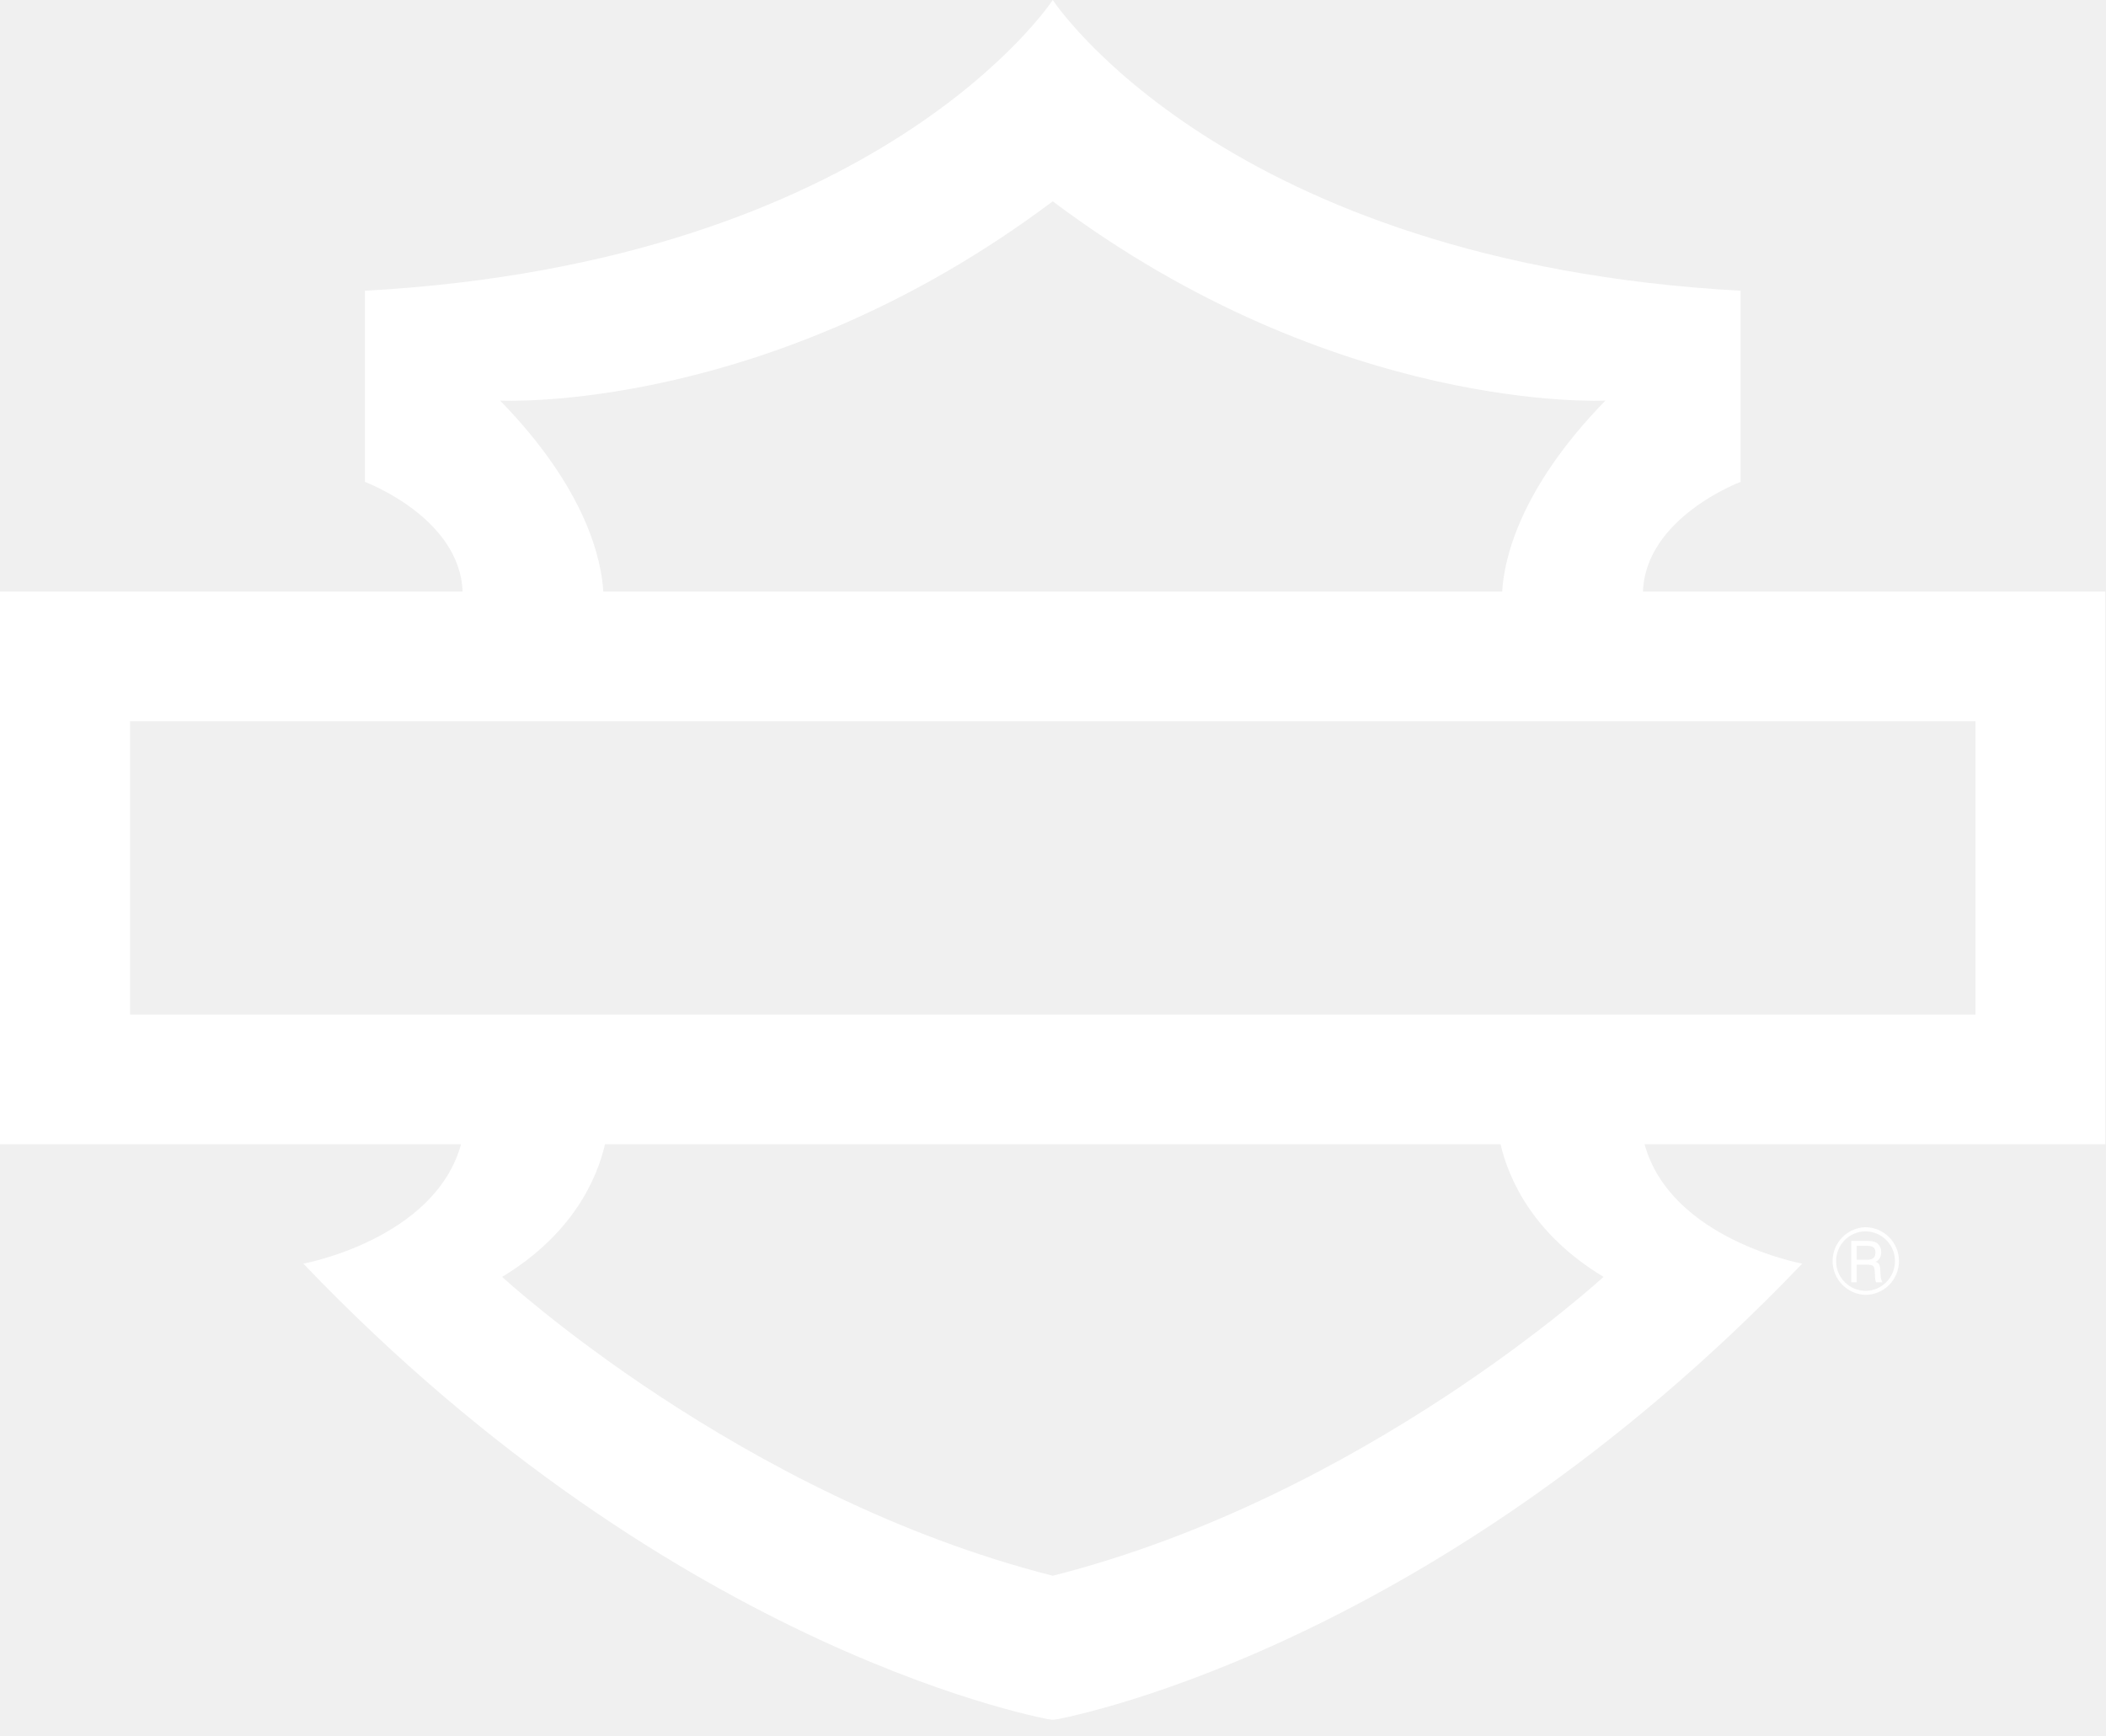
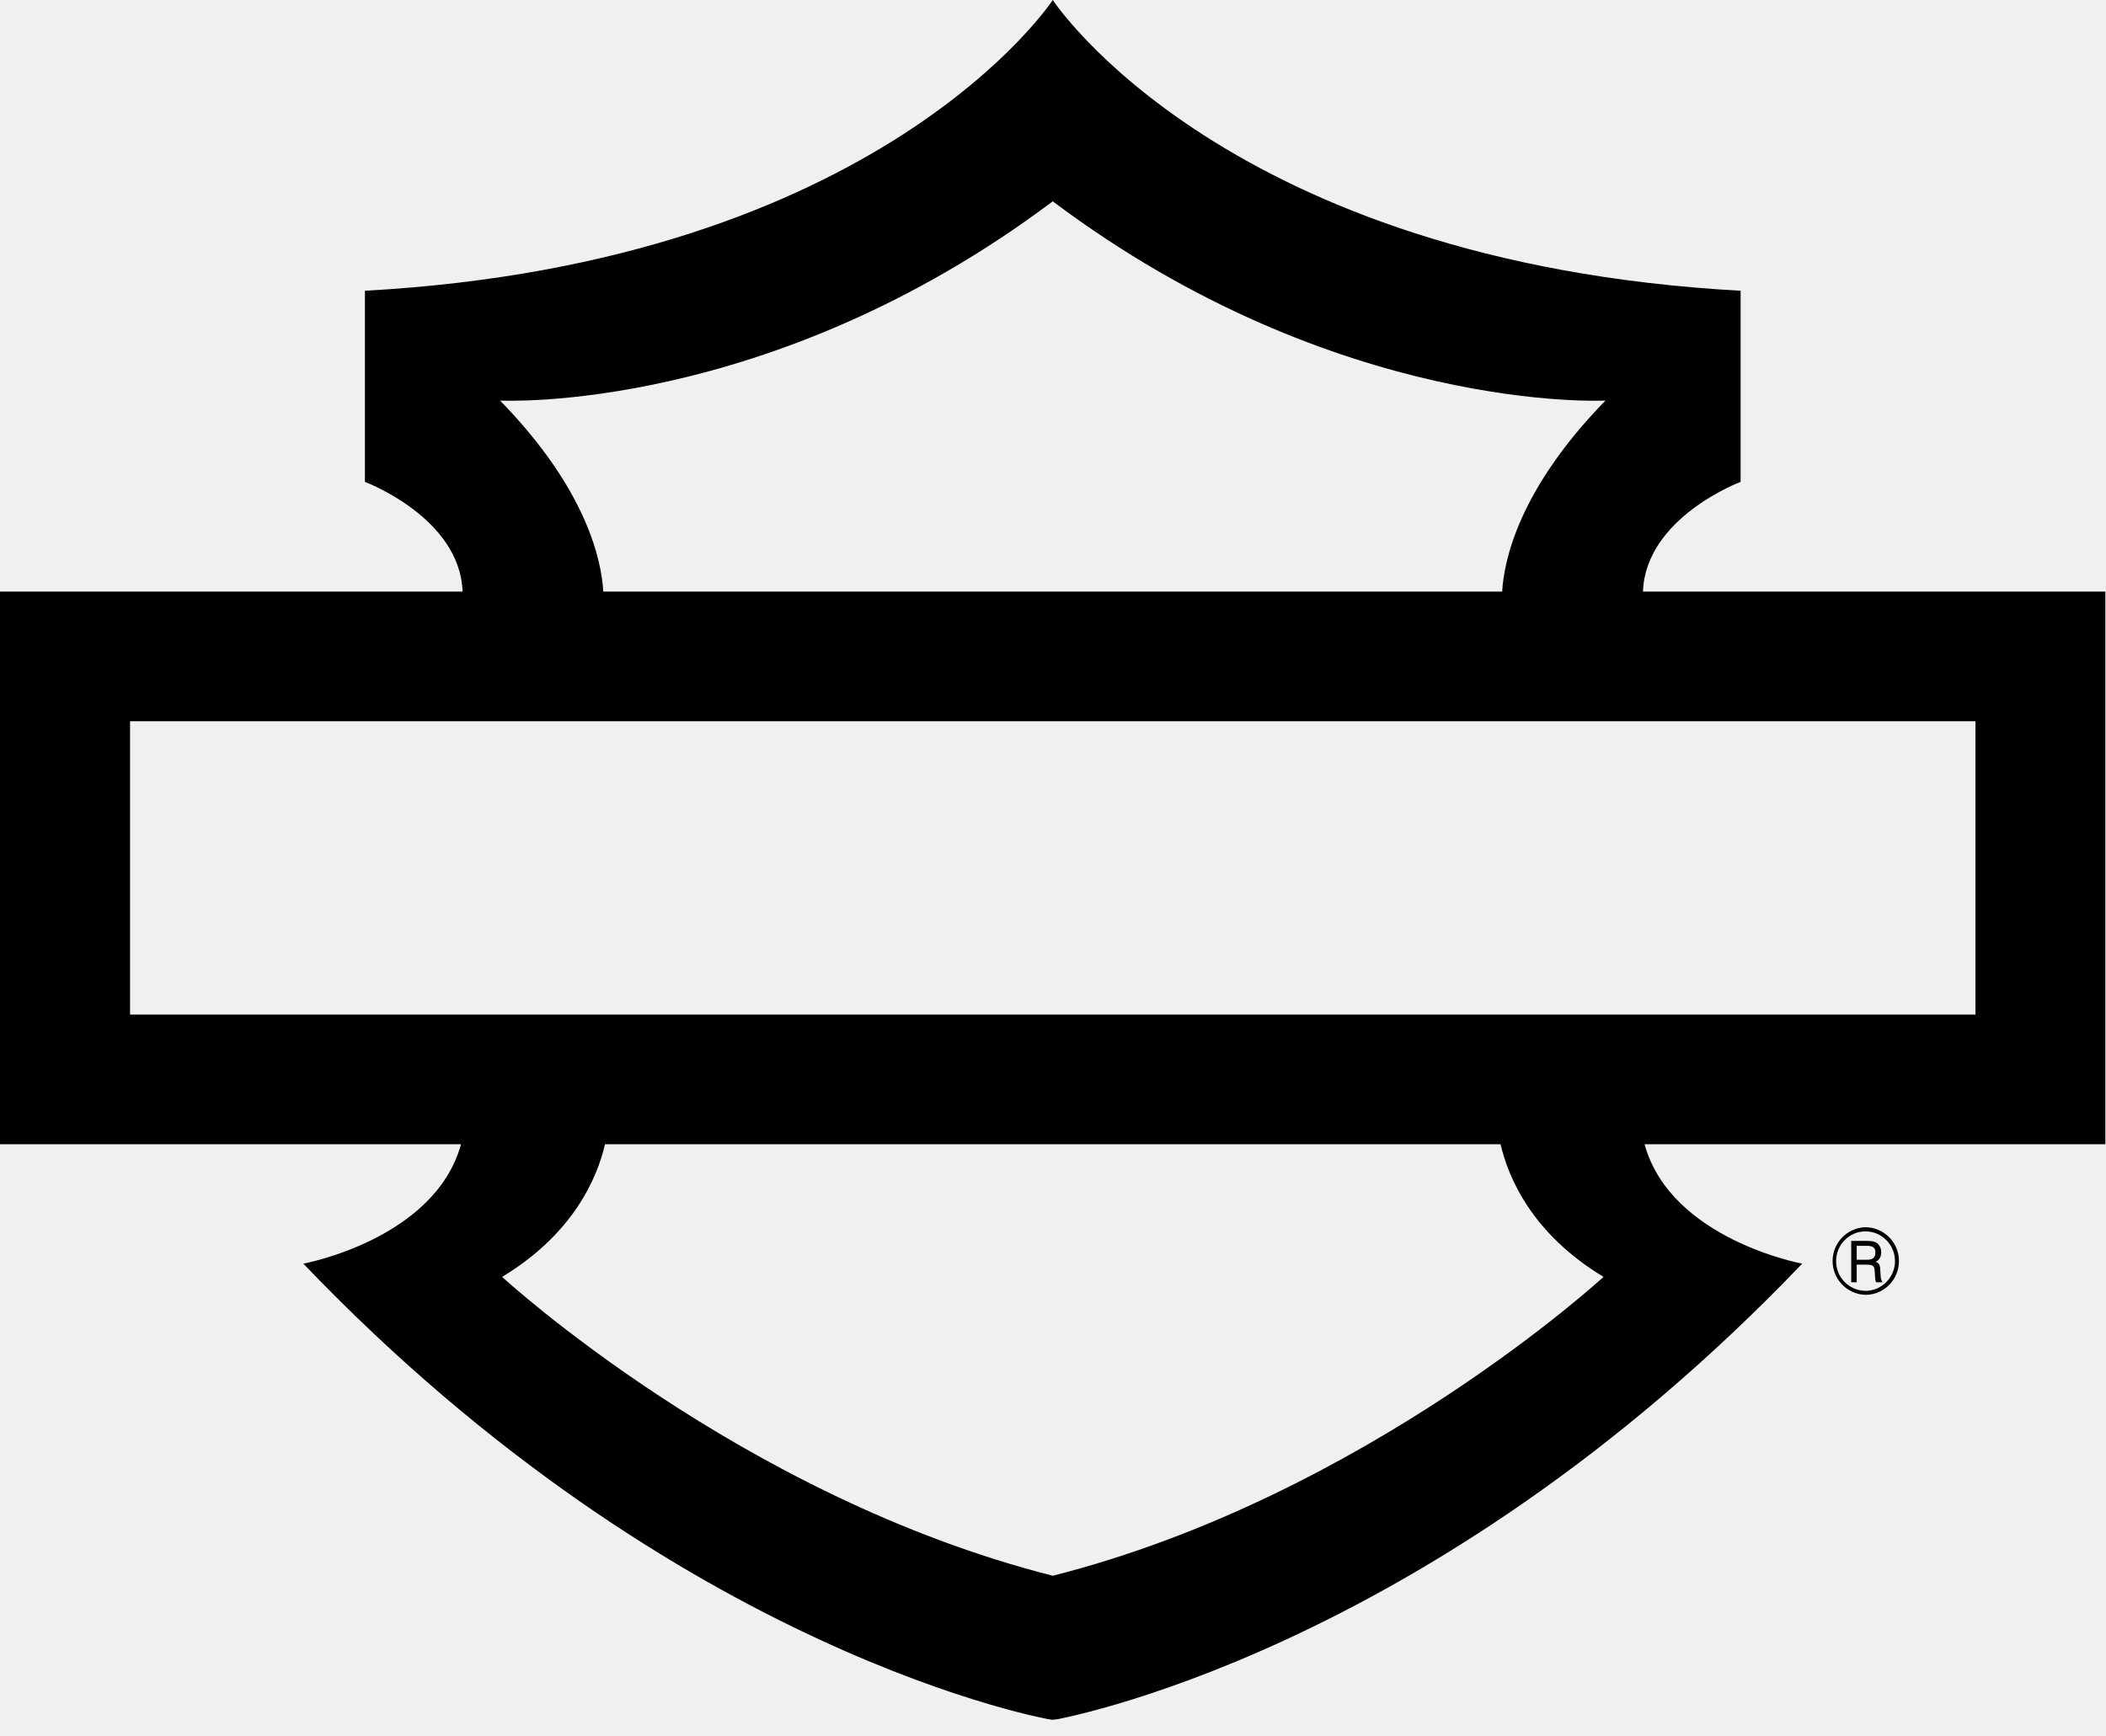
<svg xmlns="http://www.w3.org/2000/svg" viewBox="0 0 91 75">
  <mask id="HARLEY-DAVIDSON_OUTLINE_RGB_BLACK__a" width="91" height="75" x="0" y="0" maskUnits="userSpaceOnUse" style="mask-type:alpha">
-     <path fill="#fff" d="M0 0h90.98v74.317H0V0Z" />
+     <path d="M0 0h90.98v74.317H0V0Z" />
  </mask>
  <g mask="url(#HARLEY-DAVIDSON_OUTLINE_RGB_BLACK__a)">
-     <path fill="#fff" fill-rule="evenodd" d="M5.62 43.845h79.74V31.167H5.62v12.678ZM69.287 55.18s-10.29 9.49-23.797 12.915C31.984 64.67 21.697 55.18 21.697 55.18c3.066-1.855 4.1-4.25 4.446-5.732h38.695c.348 1.483 1.38 3.877 4.45 5.732Zm-47.68-37.87s11.595.615 23.882-8.61c12.287 9.225 23.882 8.61 23.882 8.61-3.76 3.855-4.386 6.93-4.462 8.254H26.068c-.075-1.324-.699-4.4-4.46-8.254Zm69.372 8.254H70.992c.117-3.207 4.22-4.74 4.22-4.74v-8.259C52.895 11.335 45.49 0 45.49 0s-7.404 11.336-29.722 12.565v8.26s4.103 1.532 4.22 4.739H0v23.884h19.921c-1.138 4.117-6.814 5.16-6.814 5.16C29.368 71.611 45.49 74.333 45.49 74.333s16.124-2.722 32.383-19.725c0 0-5.677-1.043-6.812-5.16H90.98V25.564Z" clip-rule="evenodd" />
+     <path fill-rule="evenodd" d="M5.62 43.845h79.74V31.167H5.62v12.678ZM69.287 55.18s-10.29 9.49-23.797 12.915C31.984 64.67 21.697 55.18 21.697 55.18c3.066-1.855 4.1-4.25 4.446-5.732h38.695c.348 1.483 1.38 3.877 4.45 5.732Zm-47.68-37.87s11.595.615 23.882-8.61c12.287 9.225 23.882 8.61 23.882 8.61-3.76 3.855-4.386 6.93-4.462 8.254H26.068c-.075-1.324-.699-4.4-4.46-8.254Zm69.372 8.254H70.992c.117-3.207 4.22-4.74 4.22-4.74v-8.259C52.895 11.335 45.49 0 45.49 0s-7.404 11.336-29.722 12.565v8.26s4.103 1.532 4.22 4.739H0v23.884h19.921c-1.138 4.117-6.814 5.16-6.814 5.16C29.368 71.611 45.49 74.333 45.49 74.333s16.124-2.722 32.383-19.725c0 0-5.677-1.043-6.812-5.16H90.98V25.564Z" clip-rule="evenodd" />
  </g>
-   <path fill="#fff" fill-rule="evenodd" d="M80.61 55.783a1.28 1.28 0 0 1-1.272-1.288c0-.706.57-1.282 1.271-1.282.696 0 1.273.576 1.273 1.282 0 .713-.577 1.288-1.273 1.288Zm0-2.75a1.462 1.462 0 0 0 0 2.923c.79 0 1.444-.652 1.444-1.46a1.46 1.46 0 0 0-1.445-1.462Z" clip-rule="evenodd" />
-   <path fill="#fff" fill-rule="evenodd" d="M80.64 54.441h-.412v-.604h.411c.214 0 .404.028.398.293-.006.27-.178.311-.398.311Zm.605.419a.502.502 0 0 0-.054-.233.245.245 0 0 0-.148-.096c.166-.077.243-.227.243-.407a.512.512 0 0 0-.058-.259c-.113-.22-.34-.24-.547-.24h-.69v1.787h.237v-.761h.405c.155 0 .255.017.297.054.042.035.072.114.077.233l.013.227c0 .067.01.187.047.247h.274a.601.601 0 0 1-.078-.252l-.018-.3Z" clip-rule="evenodd" />
+   <path fill-rule="evenodd" d="M80.61 55.783a1.28 1.28 0 0 1-1.272-1.288c0-.706.57-1.282 1.271-1.282.696 0 1.273.576 1.273 1.282 0 .713-.577 1.288-1.273 1.288Zm0-2.75a1.462 1.462 0 0 0 0 2.923c.79 0 1.444-.652 1.444-1.46a1.46 1.46 0 0 0-1.445-1.462Z" clip-rule="evenodd" />
+   <path fill-rule="evenodd" d="M80.64 54.441h-.412v-.604h.411c.214 0 .404.028.398.293-.006.27-.178.311-.398.311Zm.605.419a.502.502 0 0 0-.054-.233.245.245 0 0 0-.148-.096c.166-.077.243-.227.243-.407a.512.512 0 0 0-.058-.259c-.113-.22-.34-.24-.547-.24h-.69v1.787h.237v-.761h.405c.155 0 .255.017.297.054.042.035.072.114.077.233l.013.227c0 .067.01.187.047.247h.274a.601.601 0 0 1-.078-.252l-.018-.3Z" clip-rule="evenodd" />
</svg>
